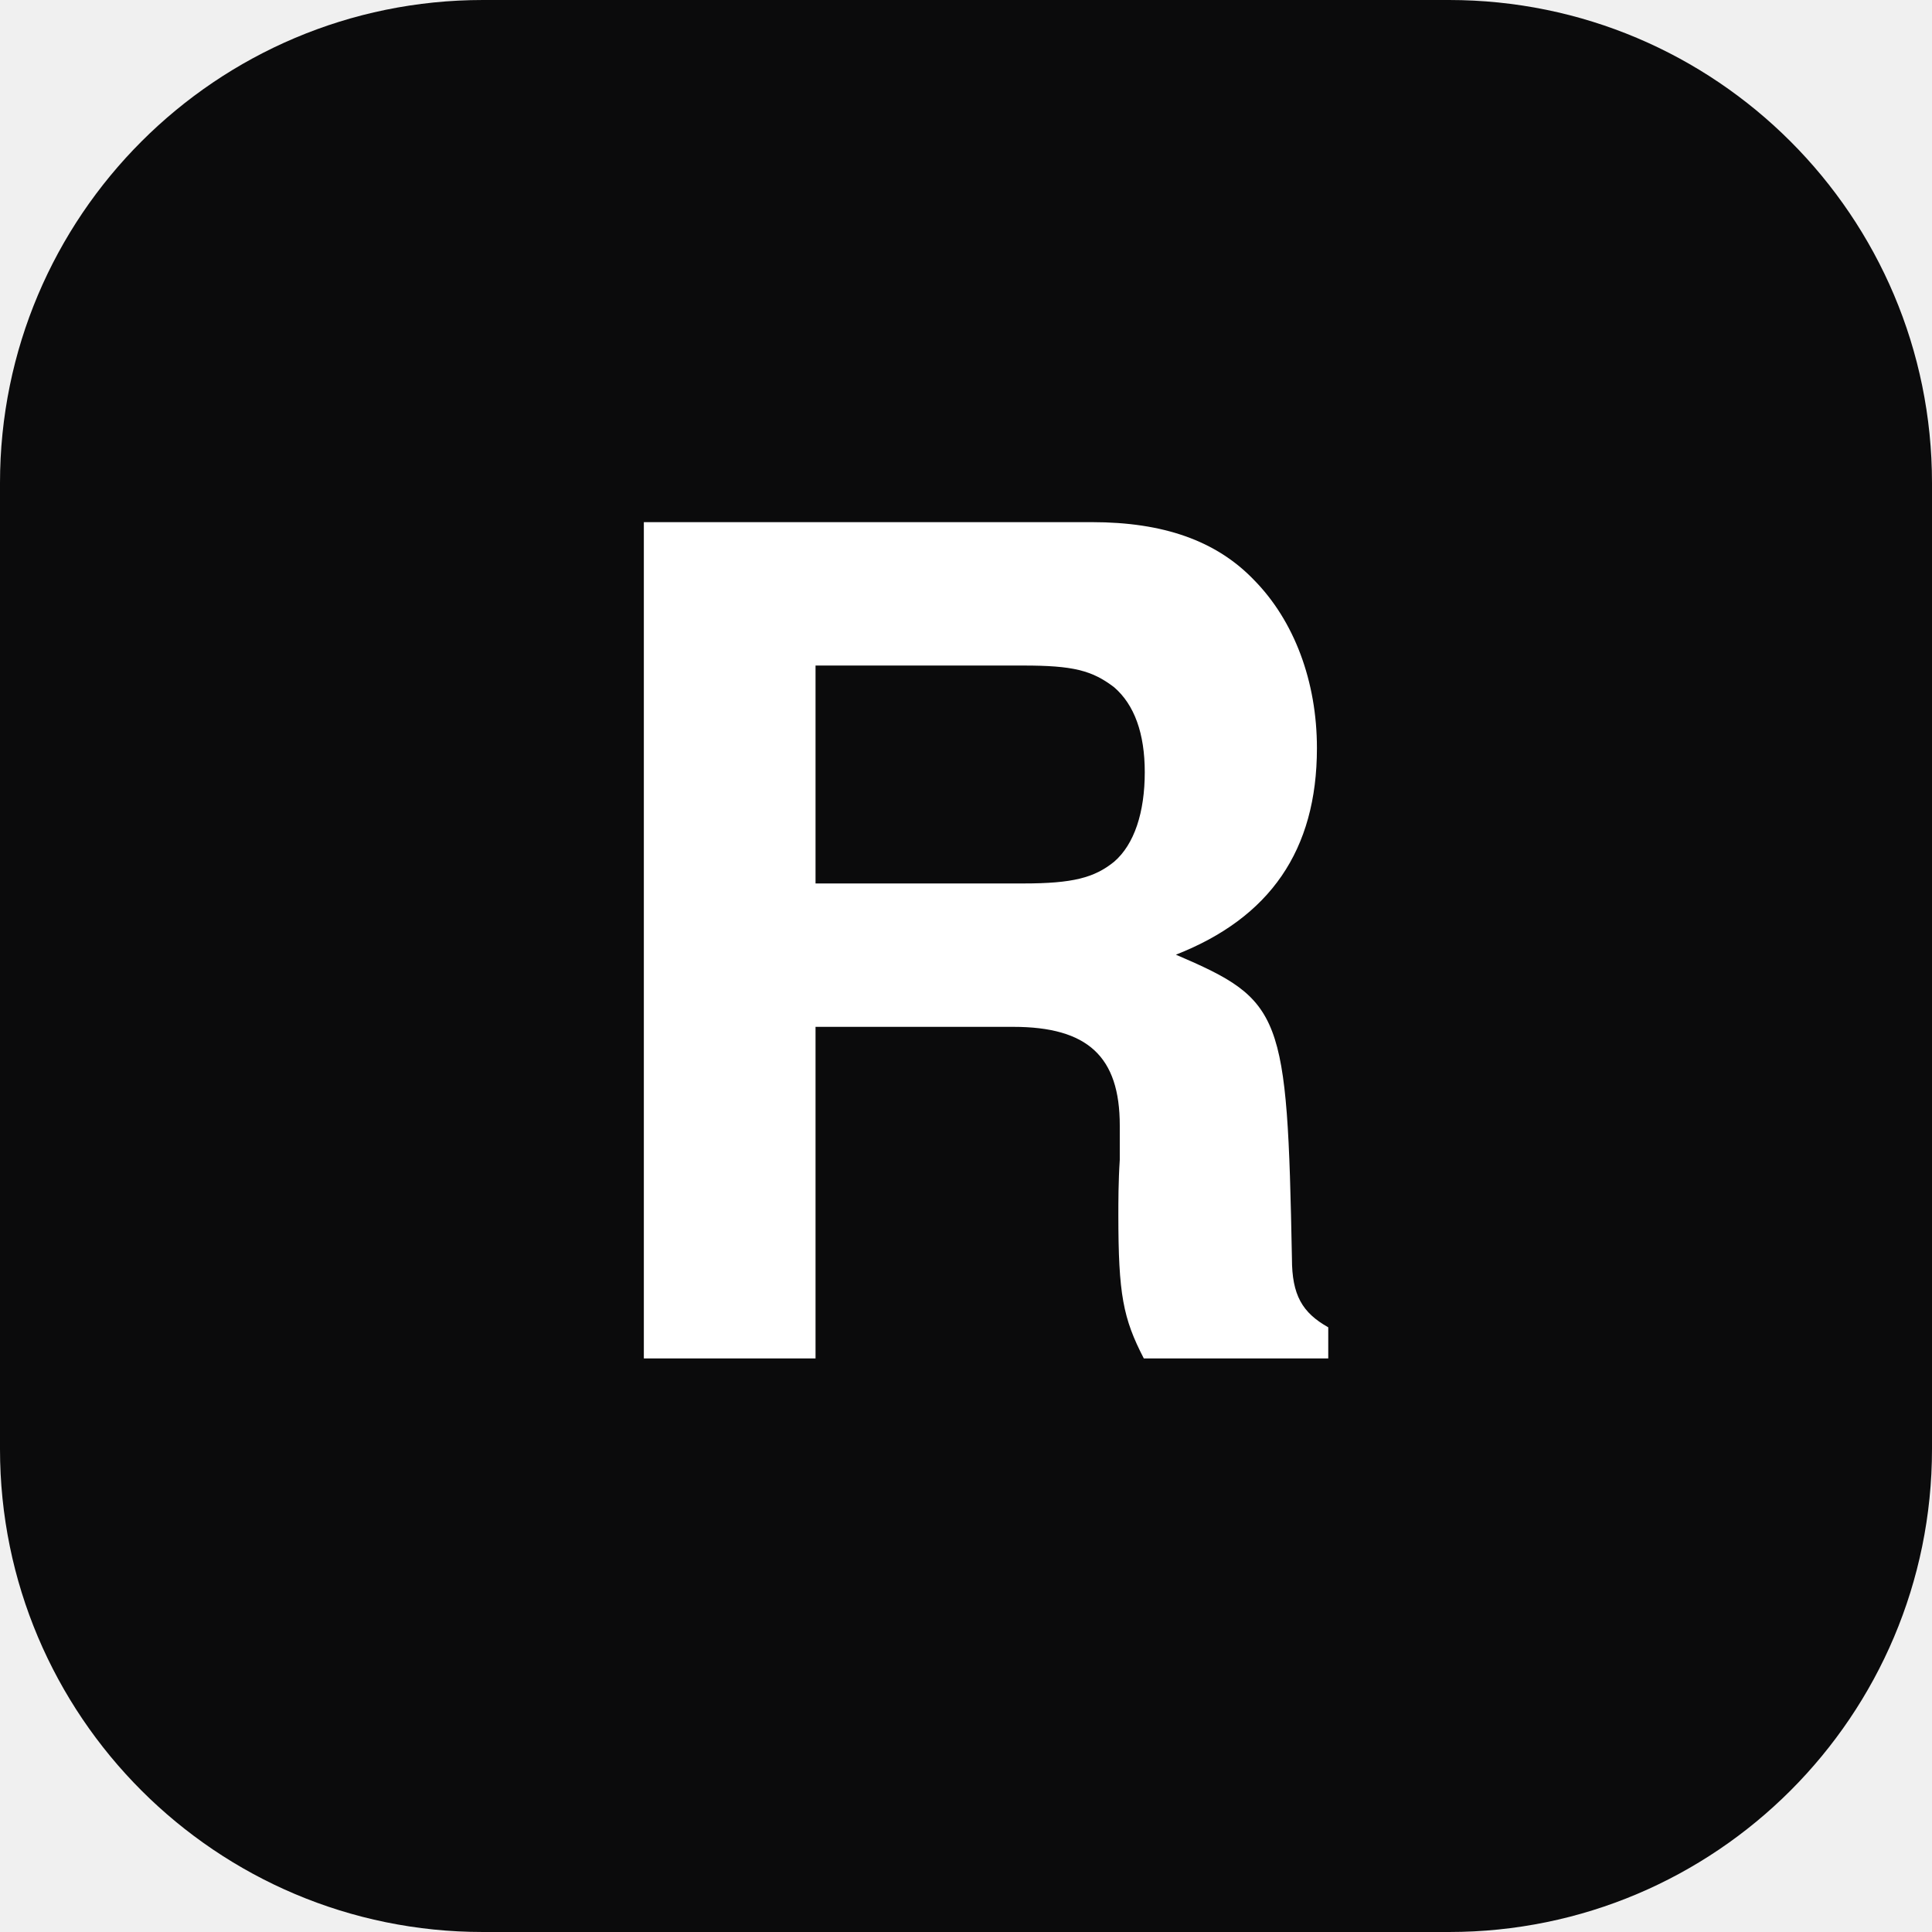
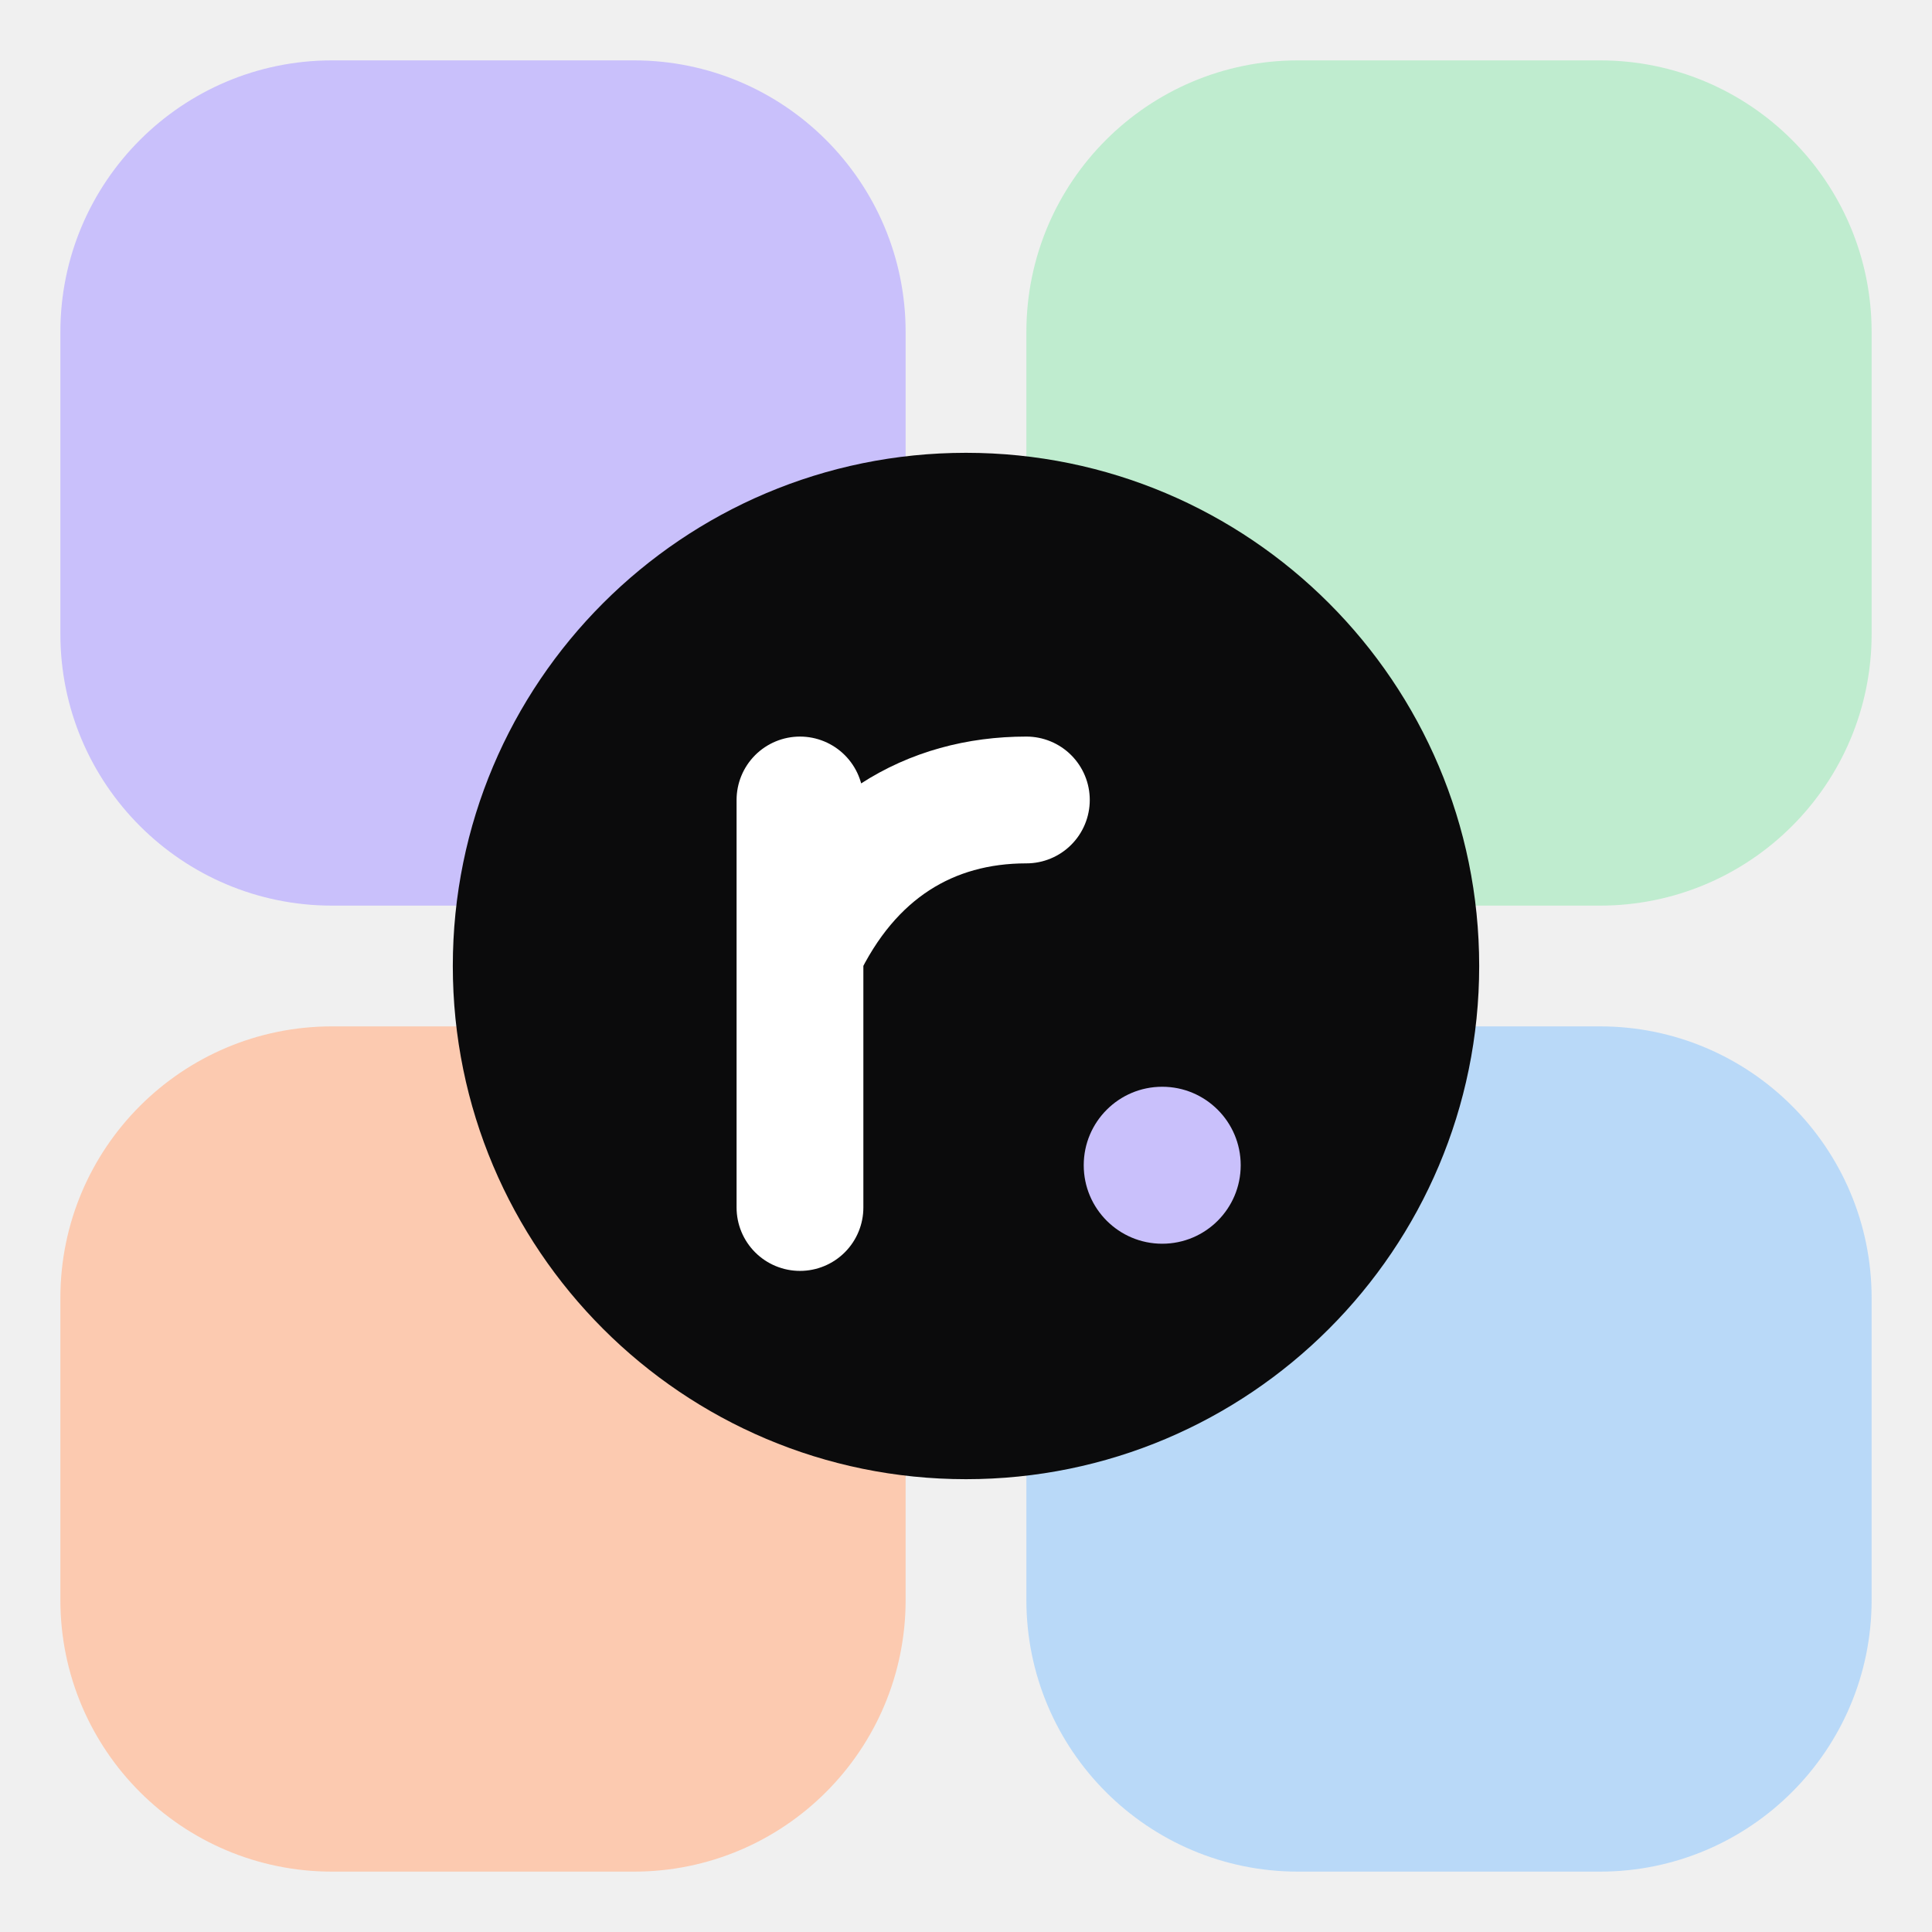
<svg xmlns="http://www.w3.org/2000/svg" viewBox="0 0 64 64">
-   <rect width="64" height="64" rx="16" fill="#0b0b0c" />
-   <text x="32" y="45" text-anchor="middle" font-family="Helvetica,Arial,sans-serif" font-size="38" font-weight="700" fill="#fff">R</text>
+   <rect x="2" y="2" width="28" height="28" rx="9" fill="#c9c0fb" />
+   <rect x="34" y="2" width="28" height="28" rx="9" fill="#bfeccf" />
+   <rect x="2" y="34" width="28" height="28" rx="9" fill="#fccab0" />
+   <rect x="34" y="34" width="28" height="28" rx="9" fill="#b9d9f8" />
+   <circle cx="32" cy="32" r="17" fill="#0b0b0c" />
+   <path d="M26.5 40V26.5M26.5 31.5c1.6-3.4 4.3-5 7.5-5" fill="none" stroke="#fff" stroke-width="4.2" stroke-linecap="round" />
+   <circle cx="38.5" cy="38.6" r="2.6" fill="#c9c0fb" />
</svg>
